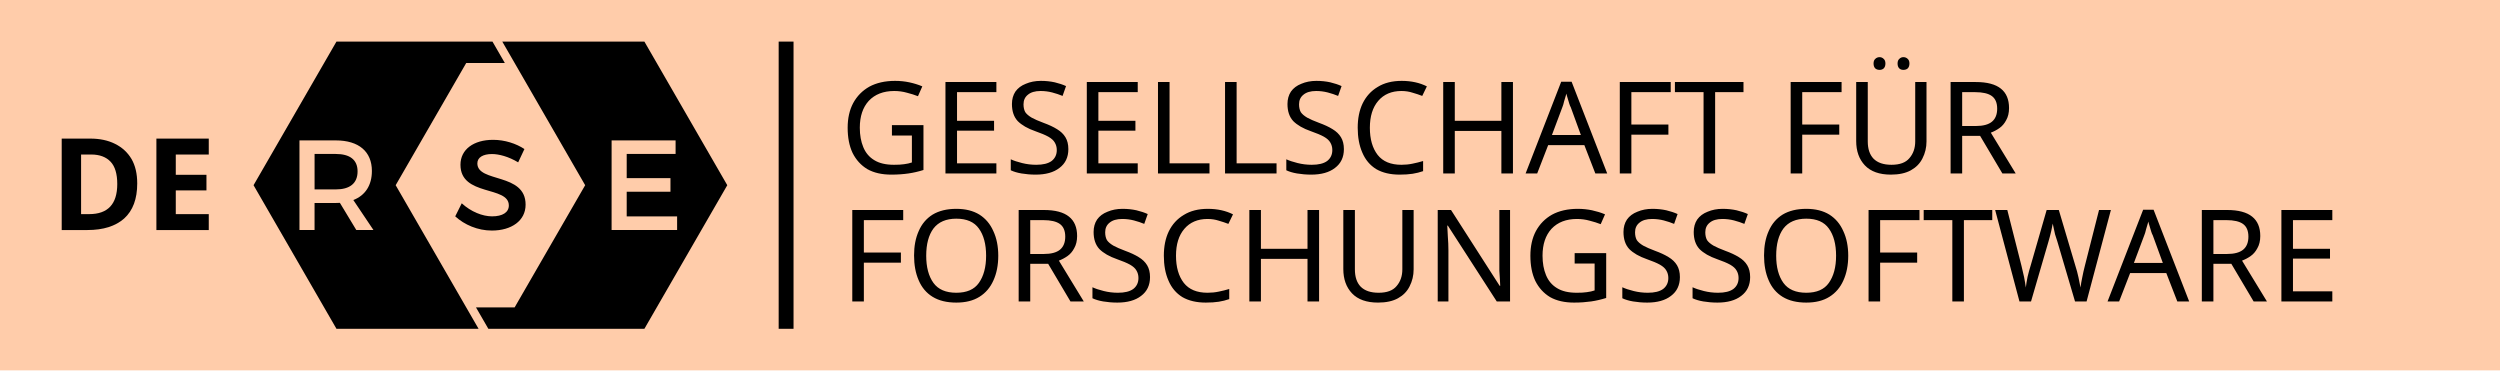
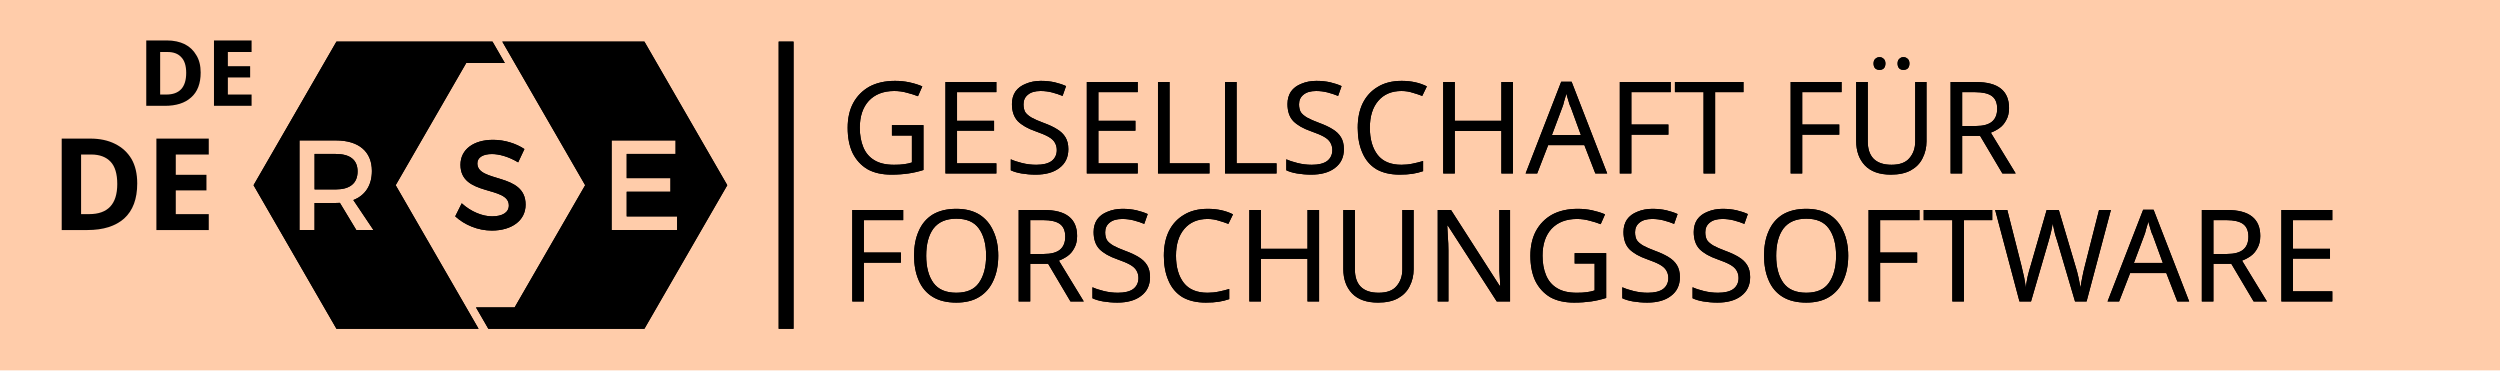
<svg xmlns="http://www.w3.org/2000/svg" width="135mm" height="20mm" viewBox="0 0 135 20" version="1.1" id="svg5470">
  <defs id="defs5464" />
  <g id="layer3" style="display:inline" transform="translate(0,-5)">
    <rect style="opacity:1;fill:#ffccaa;fill-opacity:1;fill-rule:nonzero;stroke:none;stroke-width:0.339;stroke-linecap:butt;stroke-linejoin:round;stroke-miterlimit:4;stroke-dasharray:none;stroke-dashoffset:0;stroke-opacity:1;paint-order:stroke markers fill" id="rect6052" width="135" height="20" x="0" y="5" />
  </g>
  <g id="layer2" style="display:inline" transform="translate(0,-277)">
    <path transform="translate(0,8.9583334e-6)" style="display:inline;opacity:1;fill:#000000;fill-opacity:1;fill-rule:nonzero;stroke:none;stroke-width:0.244;stroke-linecap:butt;stroke-linejoin:round;stroke-miterlimit:4;stroke-dasharray:none;stroke-dashoffset:0;stroke-opacity:1;paint-order:stroke markers fill" d="m 18.169,279.246 -4.477,7.755 4.477,7.754 7.674,0 -4.477,-7.754 3.81,-6.599 2.085,0 -0.667,-1.156 -0.75,0 -1.222,0 z m 8.954,0 4.476,7.755 -3.809,6.598 -2.087,0 0.668,1.156 0.752,0 3.709,0 3.965,0 4.476,-7.754 -4.476,-7.755 z m -0.496,5.305 c -1.05,0 -1.762,0.518 -1.762,1.347 0,1.721 2.612,1.119 2.612,2.197 0,0.373 -0.339,0.588 -0.905,0.588 -0.518,0 -1.14,-0.249 -1.638,-0.705 l -0.352,0.705 c 0.498,0.456 1.216,0.767 1.976,0.767 1.064,0 1.824,-0.532 1.824,-1.396 0.007,-1.741 -2.605,-1.175 -2.605,-2.232 0,-0.325 0.311,-0.504 0.788,-0.504 0.366,0 0.891,0.131 1.416,0.449 l 0.338,-0.719 c -0.449,-0.297 -1.064,-0.497 -1.693,-0.497 z m -10.456,0.031 1.963,0 c 1.237,0 1.948,0.601 1.948,1.651 0,0.774 -0.359,1.32 -1.002,1.569 l 1.085,1.617 -0.926,0 -0.885,-1.465 c -0.069,0.007 -0.145,0.007 -0.221,0.007 l -1.147,0 0,1.458 -0.815,0 z m 16.856,0 3.455,0 0,0.732 -2.64,0 0,1.306 2.363,0 0,0.733 -2.363,0 0,1.333 2.722,0 0,0.733 -3.538,0 z m -16.04,0.732 0,1.914 1.147,0 c 0.746,0 1.175,-0.318 1.175,-0.974 0,-0.636 -0.428,-0.94 -1.175,-0.94 z" id="path5401" />
    <text id="text5412" y="289.42" x="2.706" style="font-style:normal;font-variant:normal;font-weight:normal;font-stretch:normal;font-size:6.91px;line-height:125%;font-family:Montserrat;-inkscape-font-specification:Montserrat;text-align:start;letter-spacing:0px;word-spacing:0px;writing-mode:lr-tb;text-anchor:start;display:inline;fill:#000000;fill-opacity:1;stroke:none;stroke-width:0.239px;stroke-linecap:butt;stroke-linejoin:miter;stroke-opacity:1" xml:space="preserve">
      <tspan style="font-style:normal;font-variant:normal;font-weight:600;font-stretch:normal;font-size:6.91px;font-family:Montserrat;-inkscape-font-specification:'Montserrat Semi-Bold';fill:#000000;stroke-width:0.239px" y="289.42" x="2.706" id="tspan5410">DE</tspan>
    </text>
    <path transform="translate(0,8.9583334e-6)" style="display:inline;opacity:1;fill:#000000;fill-opacity:1;fill-rule:nonzero;stroke:none;stroke-width:0.139;stroke-linecap:square;stroke-linejoin:round;stroke-miterlimit:4;stroke-dasharray:none;stroke-dashoffset:0;stroke-opacity:1;paint-order:stroke markers fill" d="m 42.048,279.246 0.803,0 0,15.509 -0.803,0 z" id="rect5418" />
    <text xml:space="preserve" style="font-style:normal;font-variant:normal;font-weight:normal;font-stretch:normal;font-size:6.91px;line-height:100%;font-family:Montserrat;-inkscape-font-specification:Montserrat;text-align:start;letter-spacing:0px;word-spacing:0px;writing-mode:lr-tb;text-anchor:start;display:inline;fill:#000000;fill-opacity:1;stroke:none;stroke-width:0.239px;stroke-linecap:butt;stroke-linejoin:miter;stroke-opacity:1" x="45.35" y="286.369" id="text5423">
      <tspan id="tspan5421" x="45.35" y="286.369" style="font-style:normal;font-variant:normal;font-weight:300;font-stretch:normal;font-size:6.91px;line-height:100%;font-family:Montserrat;-inkscape-font-specification:'Montserrat, Light';text-align:start;writing-mode:lr-tb;text-anchor:start;fill:#000000;stroke-width:0.239px">GESELLSCHAFT FÜR</tspan>
      <tspan x="45.35" y="293.279" style="font-style:normal;font-variant:normal;font-weight:300;font-stretch:normal;font-size:6.91px;line-height:100%;font-family:Montserrat;-inkscape-font-specification:'Montserrat, Light';text-align:start;writing-mode:lr-tb;text-anchor:start;fill:#000000;stroke-width:0.239px" id="tspan5425">FORSCHUNGSSOFTWARE</tspan>
    </text>
  </g>
+   <g transform="translate(0,-277)" style="display:inline" id="g6704">
+     <path id="path6706" d="m 18.169,279.246 -4.477,7.755 4.477,7.754 7.674,0 -4.477,-7.754 3.81,-6.599 2.085,0 -0.667,-1.156 -0.75,0 -1.222,0 z m 8.954,0 4.476,7.755 -3.809,6.598 -2.087,0 0.668,1.156 0.752,0 3.709,0 3.965,0 4.476,-7.754 -4.476,-7.755 z m -0.496,5.305 c -1.05,0 -1.762,0.518 -1.762,1.347 0,1.721 2.612,1.119 2.612,2.197 0,0.373 -0.339,0.588 -0.905,0.588 -0.518,0 -1.14,-0.249 -1.638,-0.705 l -0.352,0.705 c 0.498,0.456 1.216,0.767 1.976,0.767 1.064,0 1.824,-0.532 1.824,-1.396 0.007,-1.741 -2.605,-1.175 -2.605,-2.232 0,-0.325 0.311,-0.504 0.788,-0.504 0.366,0 0.891,0.131 1.416,0.449 l 0.338,-0.719 c -0.449,-0.297 -1.064,-0.497 -1.693,-0.497 z m -10.456,0.031 1.963,0 c 1.237,0 1.948,0.601 1.948,1.651 0,0.774 -0.359,1.32 -1.002,1.569 l 1.085,1.617 -0.926,0 -0.885,-1.465 c -0.069,0.007 -0.145,0.007 -0.221,0.007 l -1.147,0 0,1.458 -0.815,0 z m 16.856,0 3.455,0 0,0.732 -2.64,0 0,1.306 2.363,0 0,0.733 -2.363,0 0,1.333 2.722,0 0,0.733 -3.538,0 z m -16.04,0.732 0,1.914 1.147,0 c 0.746,0 1.175,-0.318 1.175,-0.974 0,-0.636 -0.428,-0.94 -1.175,-0.94 z" style="display:inline;opacity:1;fill:#000000;fill-opacity:1;fill-rule:nonzero;stroke:none;stroke-width:0.244;stroke-linecap:butt;stroke-linejoin:round;stroke-miterlimit:4;stroke-dasharray:none;stroke-dashoffset:0;stroke-opacity:1;paint-order:stroke markers fill" transform="translate(0,8.9583334e-6)" />
+     <text xml:space="preserve" style="font-style:normal;font-variant:normal;font-weight:normal;font-stretch:normal;font-size:6.91px;line-height:125%;font-family:Montserrat;-inkscape-font-specification:Montserrat;text-align:start;letter-spacing:0px;word-spacing:0px;writing-mode:lr-tb;text-anchor:start;display:inline;fill:#000000;fill-opacity:1;stroke:none;stroke-width:0.239px;stroke-linecap:butt;stroke-linejoin:miter;stroke-opacity:1" x="7.46" y="282.712" id="text6708">
+       <tspan id="tspan6710" x="7.46" y="282.712" style="font-style:normal;font-variant:normal;font-weight:600;font-stretch:normal;font-size:4.939px;font-family:Montserrat;-inkscape-font-specification:'Montserrat Semi-Bold';fill:#000000;stroke-width:0.239px">DE</tspan>
+     </text>
+     <path id="path6712" d="m 42.048,279.246 0.803,0 0,15.509 -0.803,0 z" style="display:inline;opacity:1;fill:#000000;fill-opacity:1;fill-rule:nonzero;stroke:none;stroke-width:0.139;stroke-linecap:square;stroke-linejoin:round;stroke-miterlimit:4;stroke-dasharray:none;stroke-dashoffset:0;stroke-opacity:1;paint-order:stroke markers fill" transform="translate(0,8.9583334e-6)" />
+     <text id="text6714" y="286.369" x="45.35" style="font-style:normal;font-variant:normal;font-weight:normal;font-stretch:normal;font-size:6.91px;line-height:100%;font-family:Montserrat;-inkscape-font-specification:Montserrat;text-align:start;letter-spacing:0px;word-spacing:0px;writing-mode:lr-tb;text-anchor:start;display:inline;fill:#000000;fill-opacity:1;stroke:none;stroke-width:0.239px;stroke-linecap:butt;stroke-linejoin:miter;stroke-opacity:1" xml:space="preserve">
+       <tspan style="font-style:normal;font-variant:normal;font-weight:300;font-stretch:normal;font-size:6.91px;line-height:100%;font-family:Montserrat;-inkscape-font-specification:'Montserrat, Light';text-align:start;writing-mode:lr-tb;text-anchor:start;fill:#000000;stroke-width:0.239px" y="286.369" x="45.35" id="tspan6716">GESELLSCHAFT FÜR</tspan>
+       <tspan id="tspan6718" style="font-style:normal;font-variant:normal;font-weight:300;font-stretch:normal;font-size:6.91px;line-height:100%;font-family:Montserrat;-inkscape-font-specification:'Montserrat, Light';text-align:start;writing-mode:lr-tb;text-anchor:start;fill:#000000;stroke-width:0.239px" y="293.279" x="45.35">FORSCHUNGSSOFTWARE</tspan>
+     </text>
+   </g>
  <g id="layer1" style="display:none" transform="translate(0,-277)">
    <path style="display:inline;opacity:1;fill:#0000ff;fill-opacity:1;fill-rule:nonzero;stroke:#ff0000;stroke-width:0.4;stroke-linecap:butt;stroke-linejoin:round;stroke-miterlimit:4;stroke-dasharray:none;stroke-dashoffset:0;stroke-opacity:1;paint-order:stroke markers fill" d="m 39.273,287 2.775,0" id="path5433" />
    <path id="path5435" d="m 10.917,287 2.775,0" style="display:inline;opacity:1;fill:#0000ff;fill-opacity:1;fill-rule:nonzero;stroke:#ff0000;stroke-width:0.4;stroke-linecap:butt;stroke-linejoin:round;stroke-miterlimit:4;stroke-dasharray:none;stroke-dashoffset:0;stroke-opacity:1;paint-order:stroke markers fill" />
    <path style="display:inline;opacity:1;fill:#0000ff;fill-opacity:1;fill-rule:nonzero;stroke:#ff0000;stroke-width:0.4;stroke-linecap:butt;stroke-linejoin:round;stroke-miterlimit:4;stroke-dasharray:none;stroke-dashoffset:0;stroke-opacity:1;paint-order:stroke markers fill" d="m 34.797,279.246 0,15.509" id="path5437" />
    <path style="display:inline;opacity:1;fill:#0000ff;fill-opacity:1;fill-rule:nonzero;stroke:#ff0000;stroke-width:0.4;stroke-linecap:butt;stroke-linejoin:round;stroke-miterlimit:4;stroke-dasharray:none;stroke-dashoffset:0;stroke-opacity:1;paint-order:stroke markers fill" d="m 18.169,294.754 0,-15.509" id="path5439" />
    <path id="path5441" d="m 42.851,287 2.775,0" style="display:inline;opacity:1;fill:#0000ff;fill-opacity:1;fill-rule:nonzero;stroke:#ff0000;stroke-width:0.4;stroke-linecap:butt;stroke-linejoin:round;stroke-miterlimit:4;stroke-dasharray:none;stroke-dashoffset:0;stroke-opacity:1;paint-order:stroke markers fill" />
  </g>
</svg>
